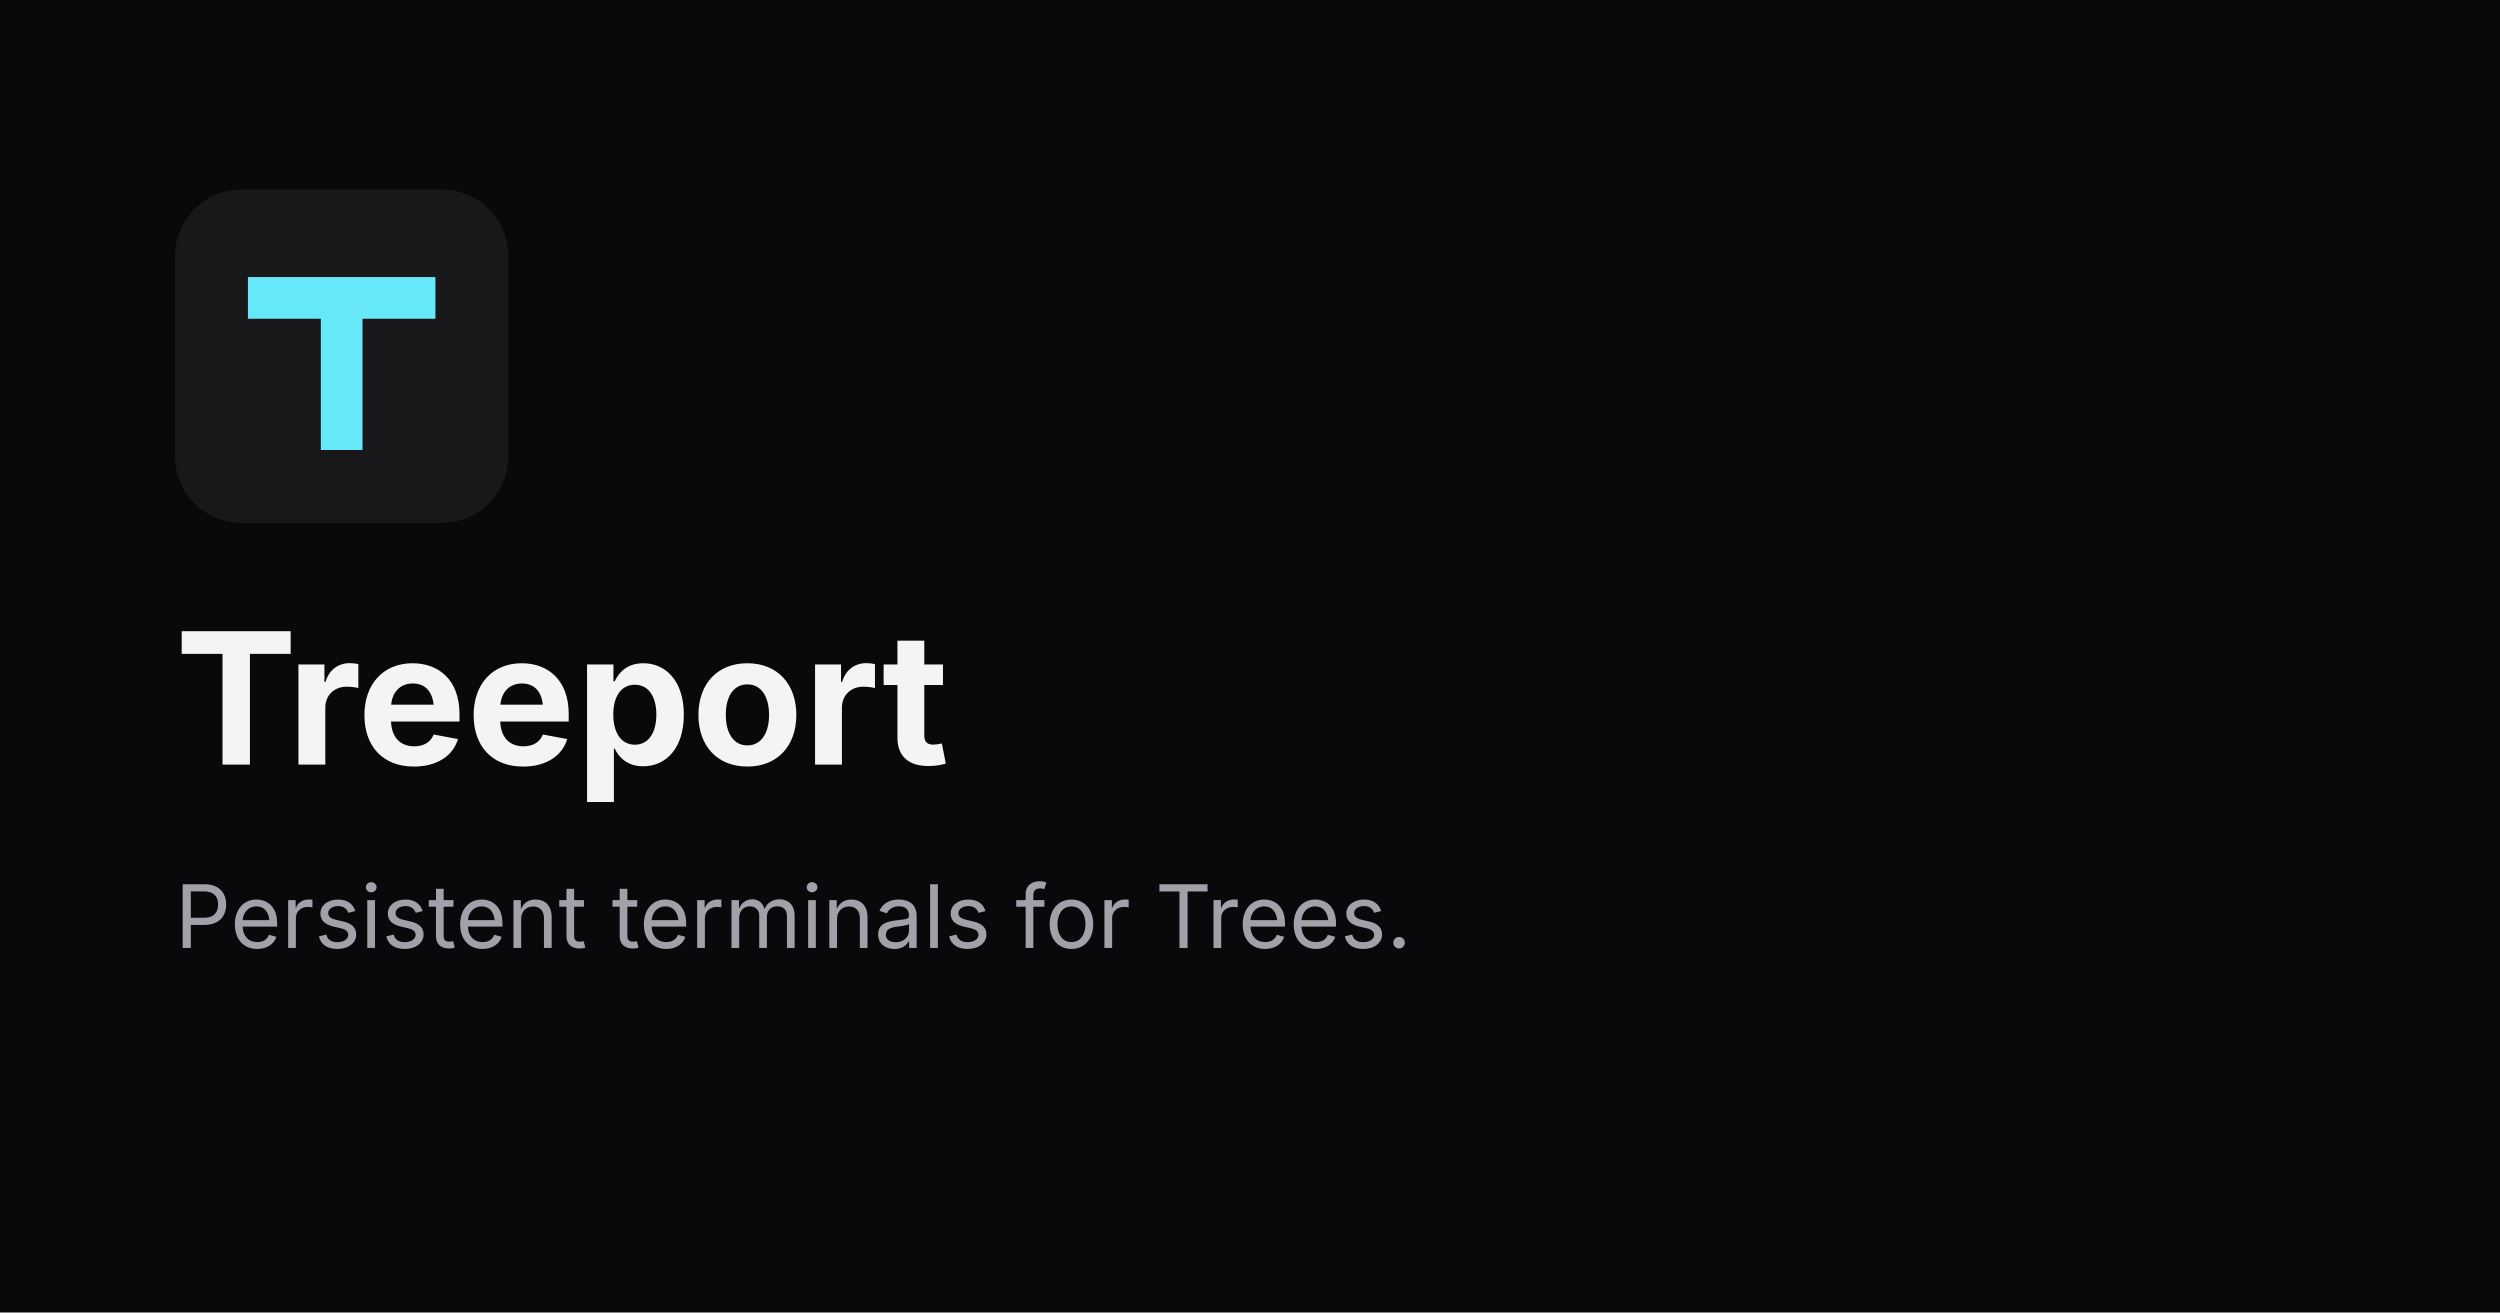
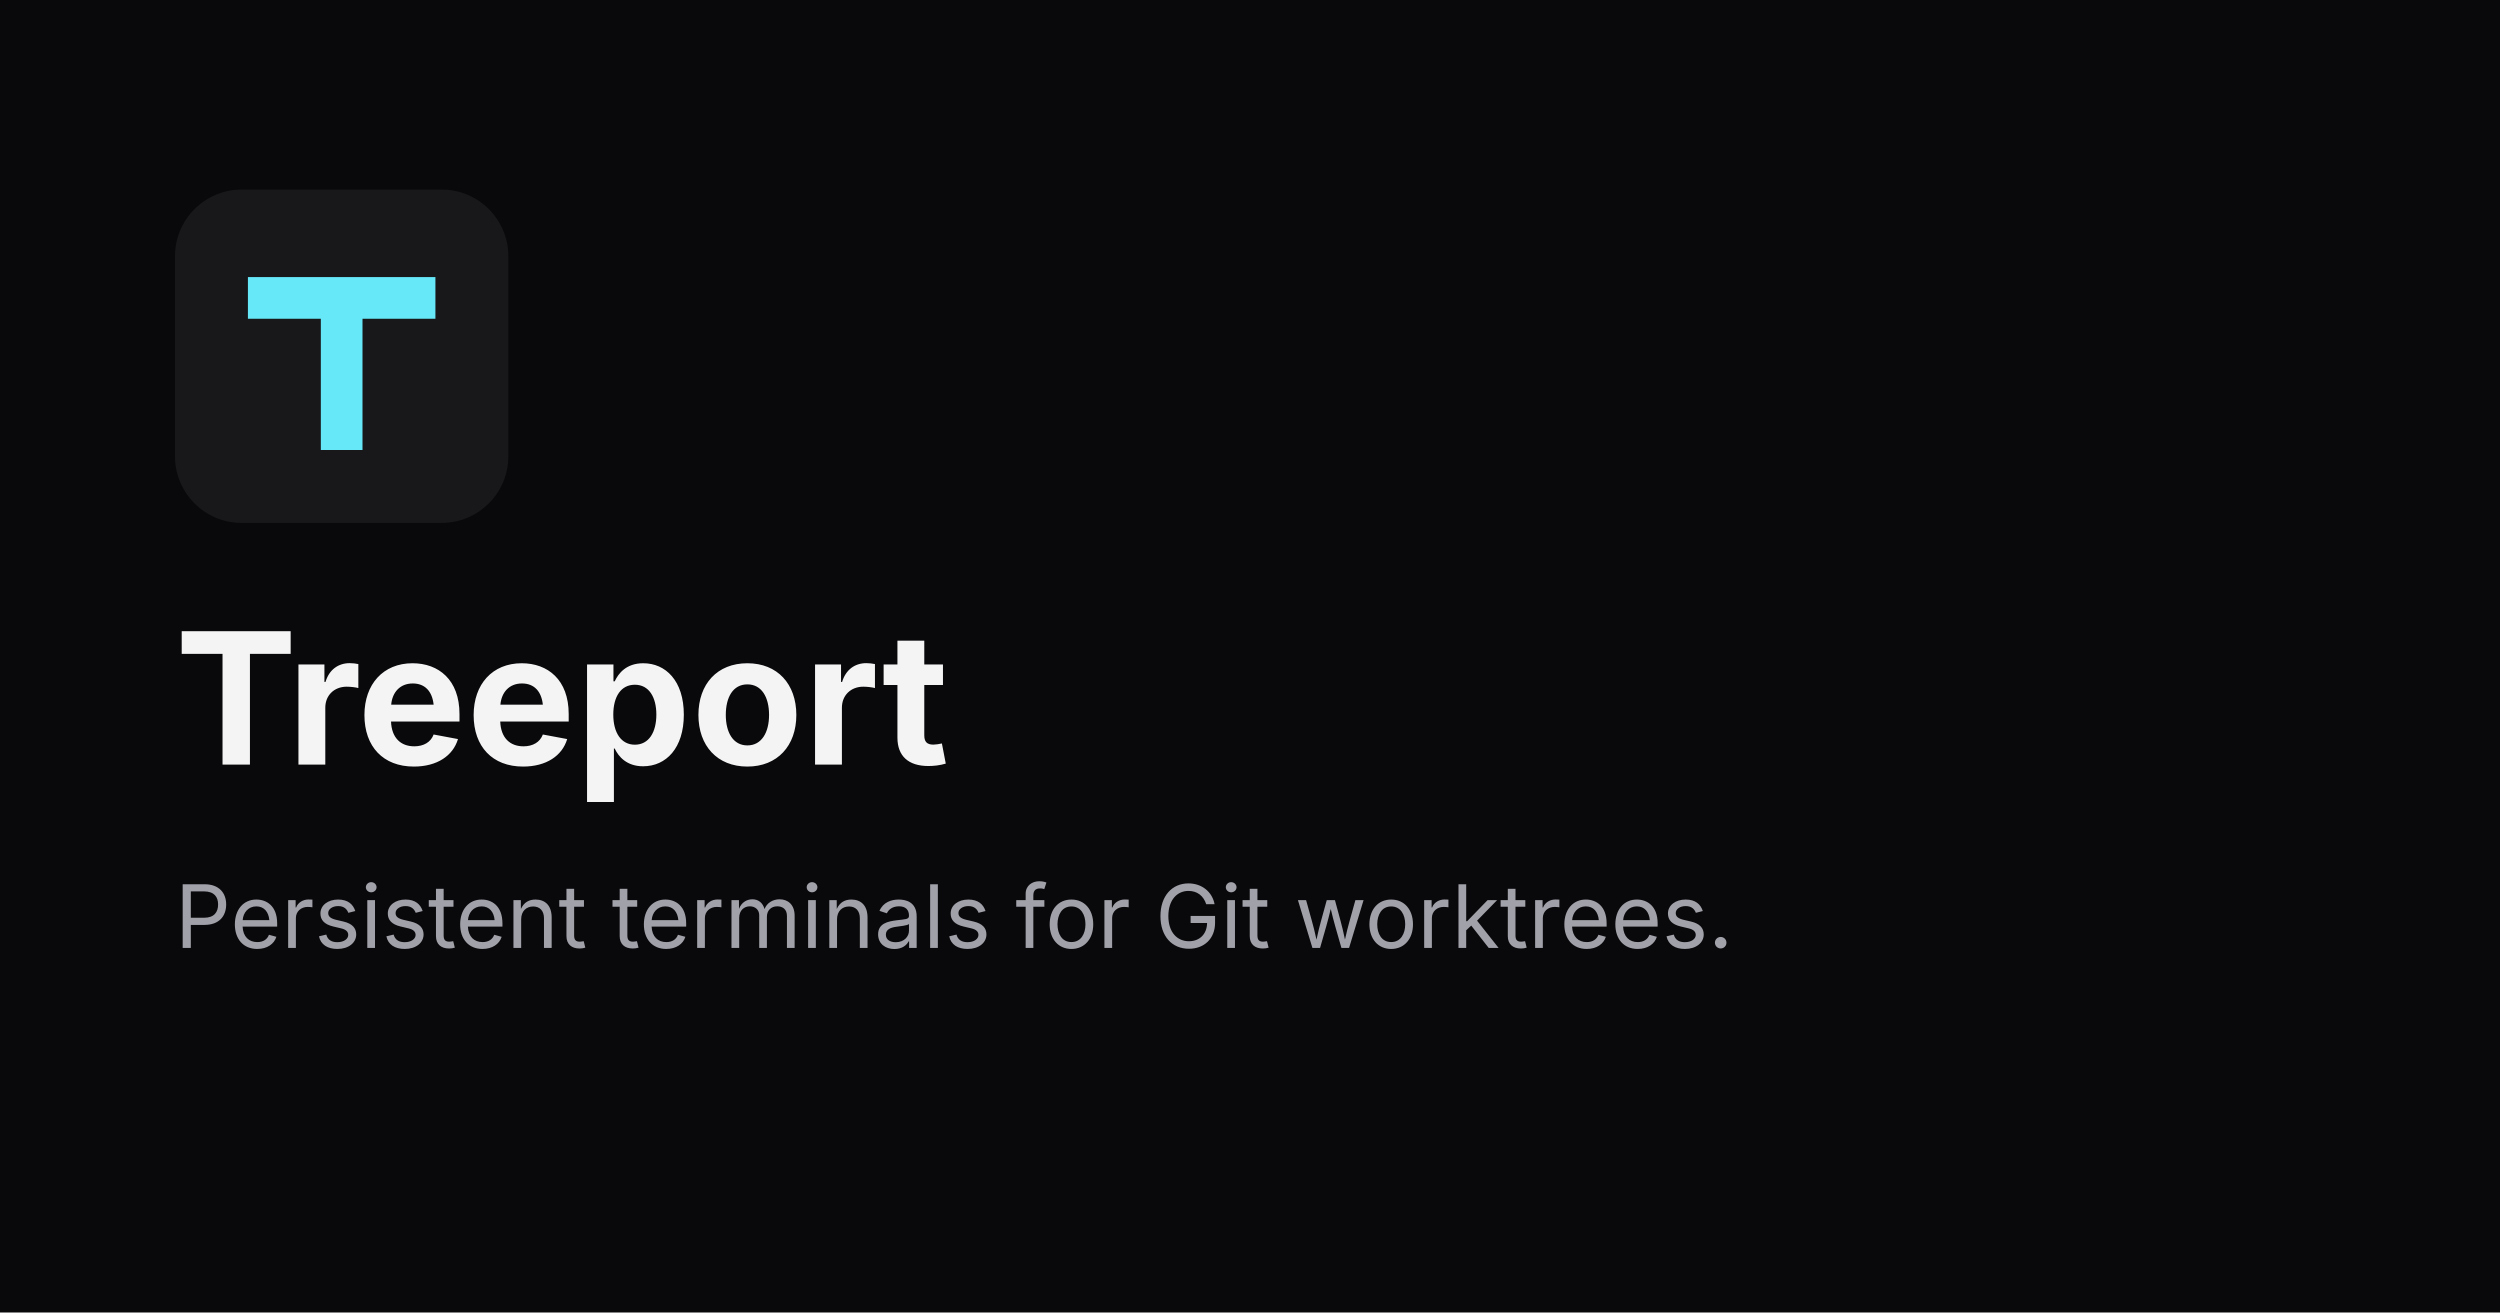
<svg xmlns="http://www.w3.org/2000/svg" width="1200" height="630" viewBox="0 0 1200 630" role="img" aria-labelledby="title description">
  <rect width="1200" height="630" fill="#09090b" />
  <rect x="84" y="91" width="160" height="160" rx="32" fill="#18181b" />
  <path d="M119 133h90v20h-35v63h-20v-63h-35z" fill="#67e8f9" />
  <text x="84" y="367" fill="#f4f4f5" font-family="Inter, Arial, sans-serif" font-size="88" font-weight="700">Treeport</text>
-   <text x="84" y="455" fill="#a1a1aa" font-family="Inter, Arial, sans-serif" font-size="42">Persistent terminals for Trees.</text>
+   <text x="84" y="455" fill="#a1a1aa" font-family="Inter, Arial, sans-serif" font-size="42">Persistent terminals for Git worktrees.</text>
</svg>
